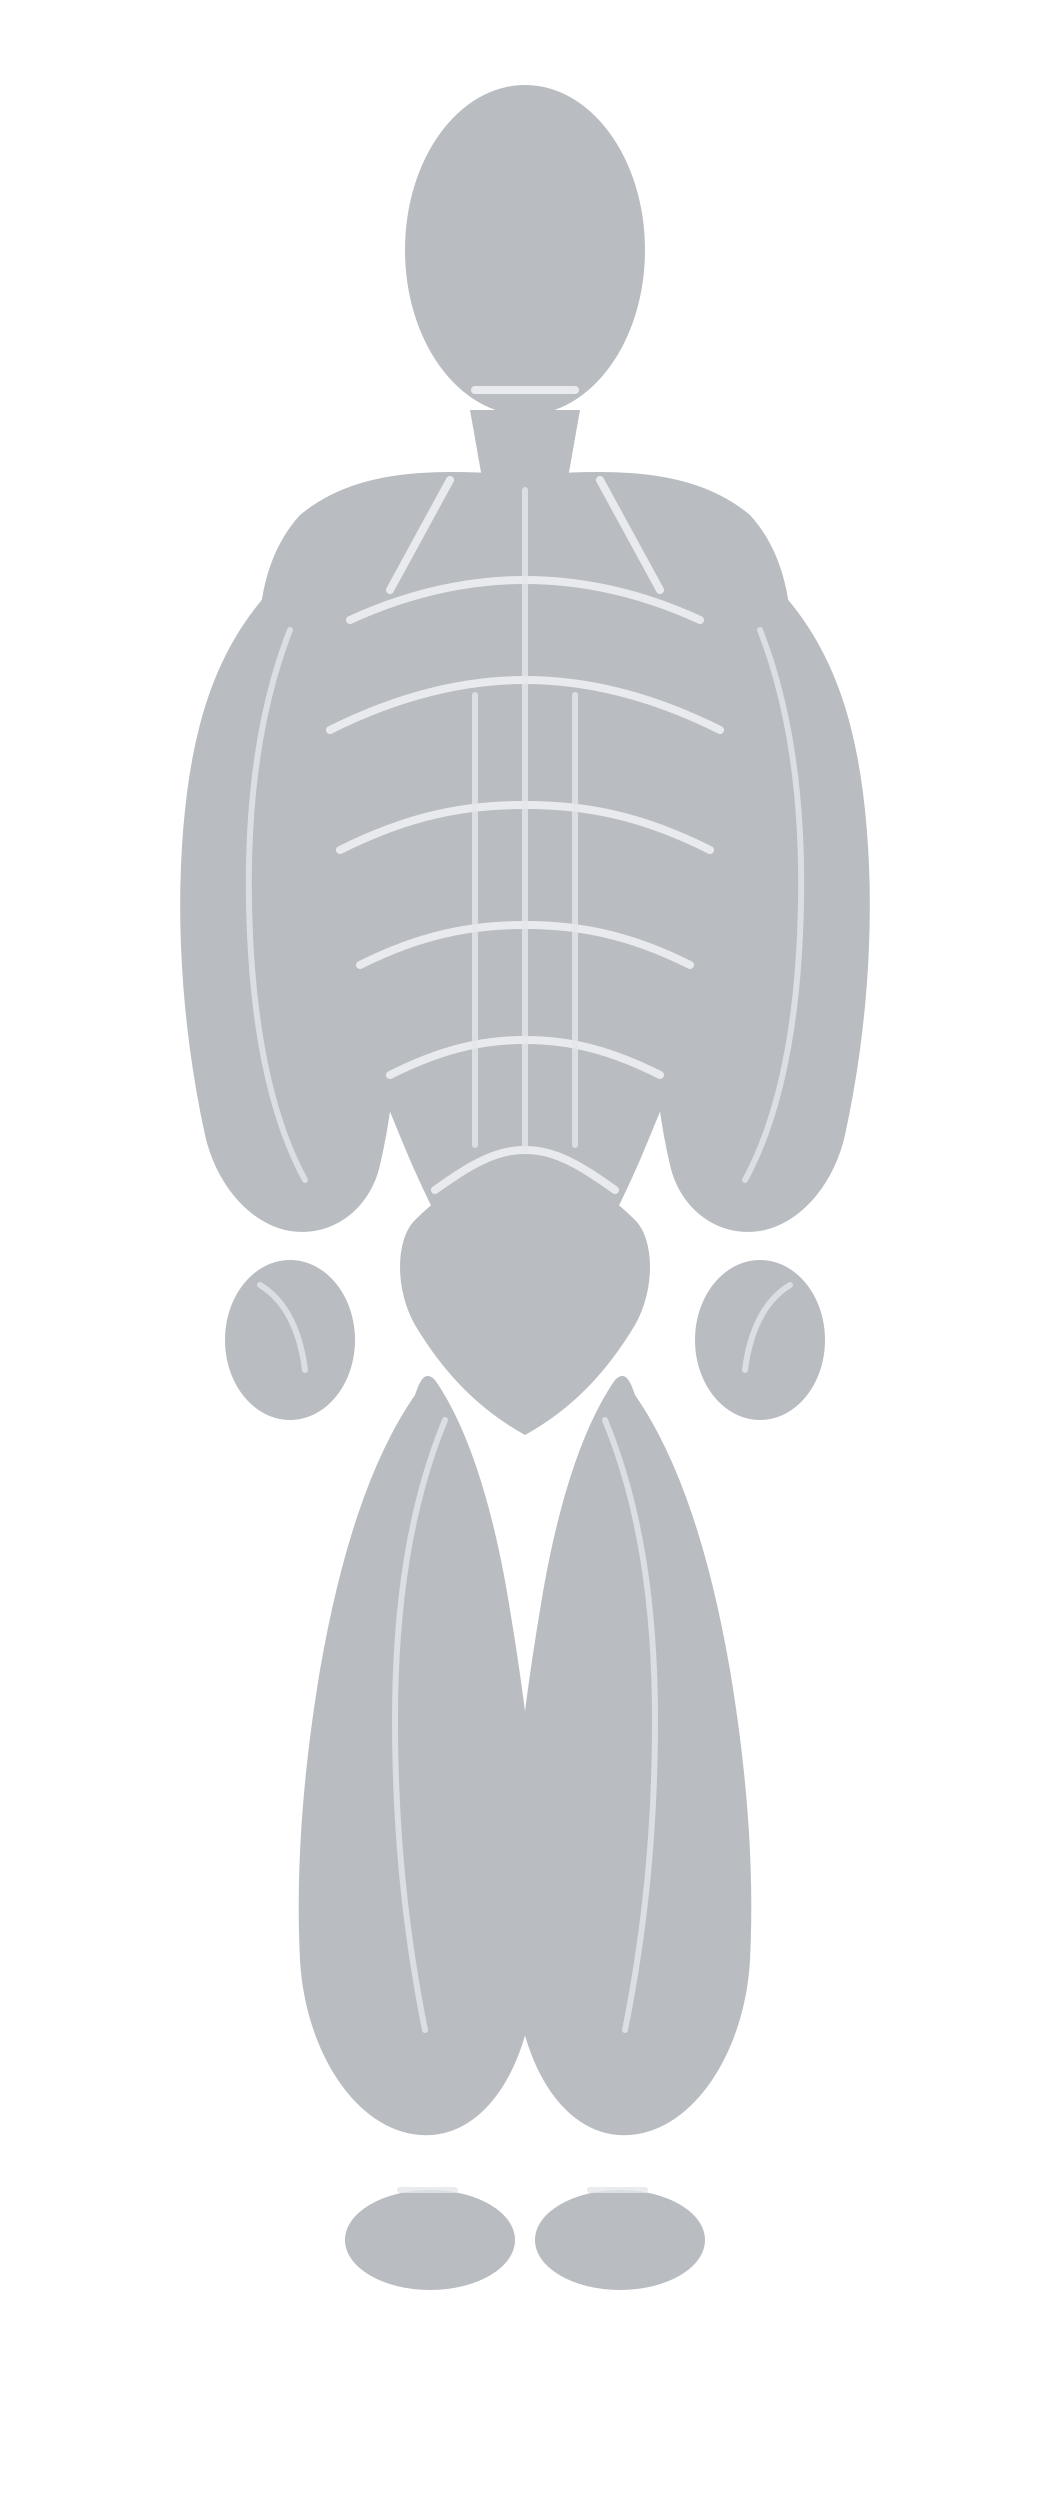
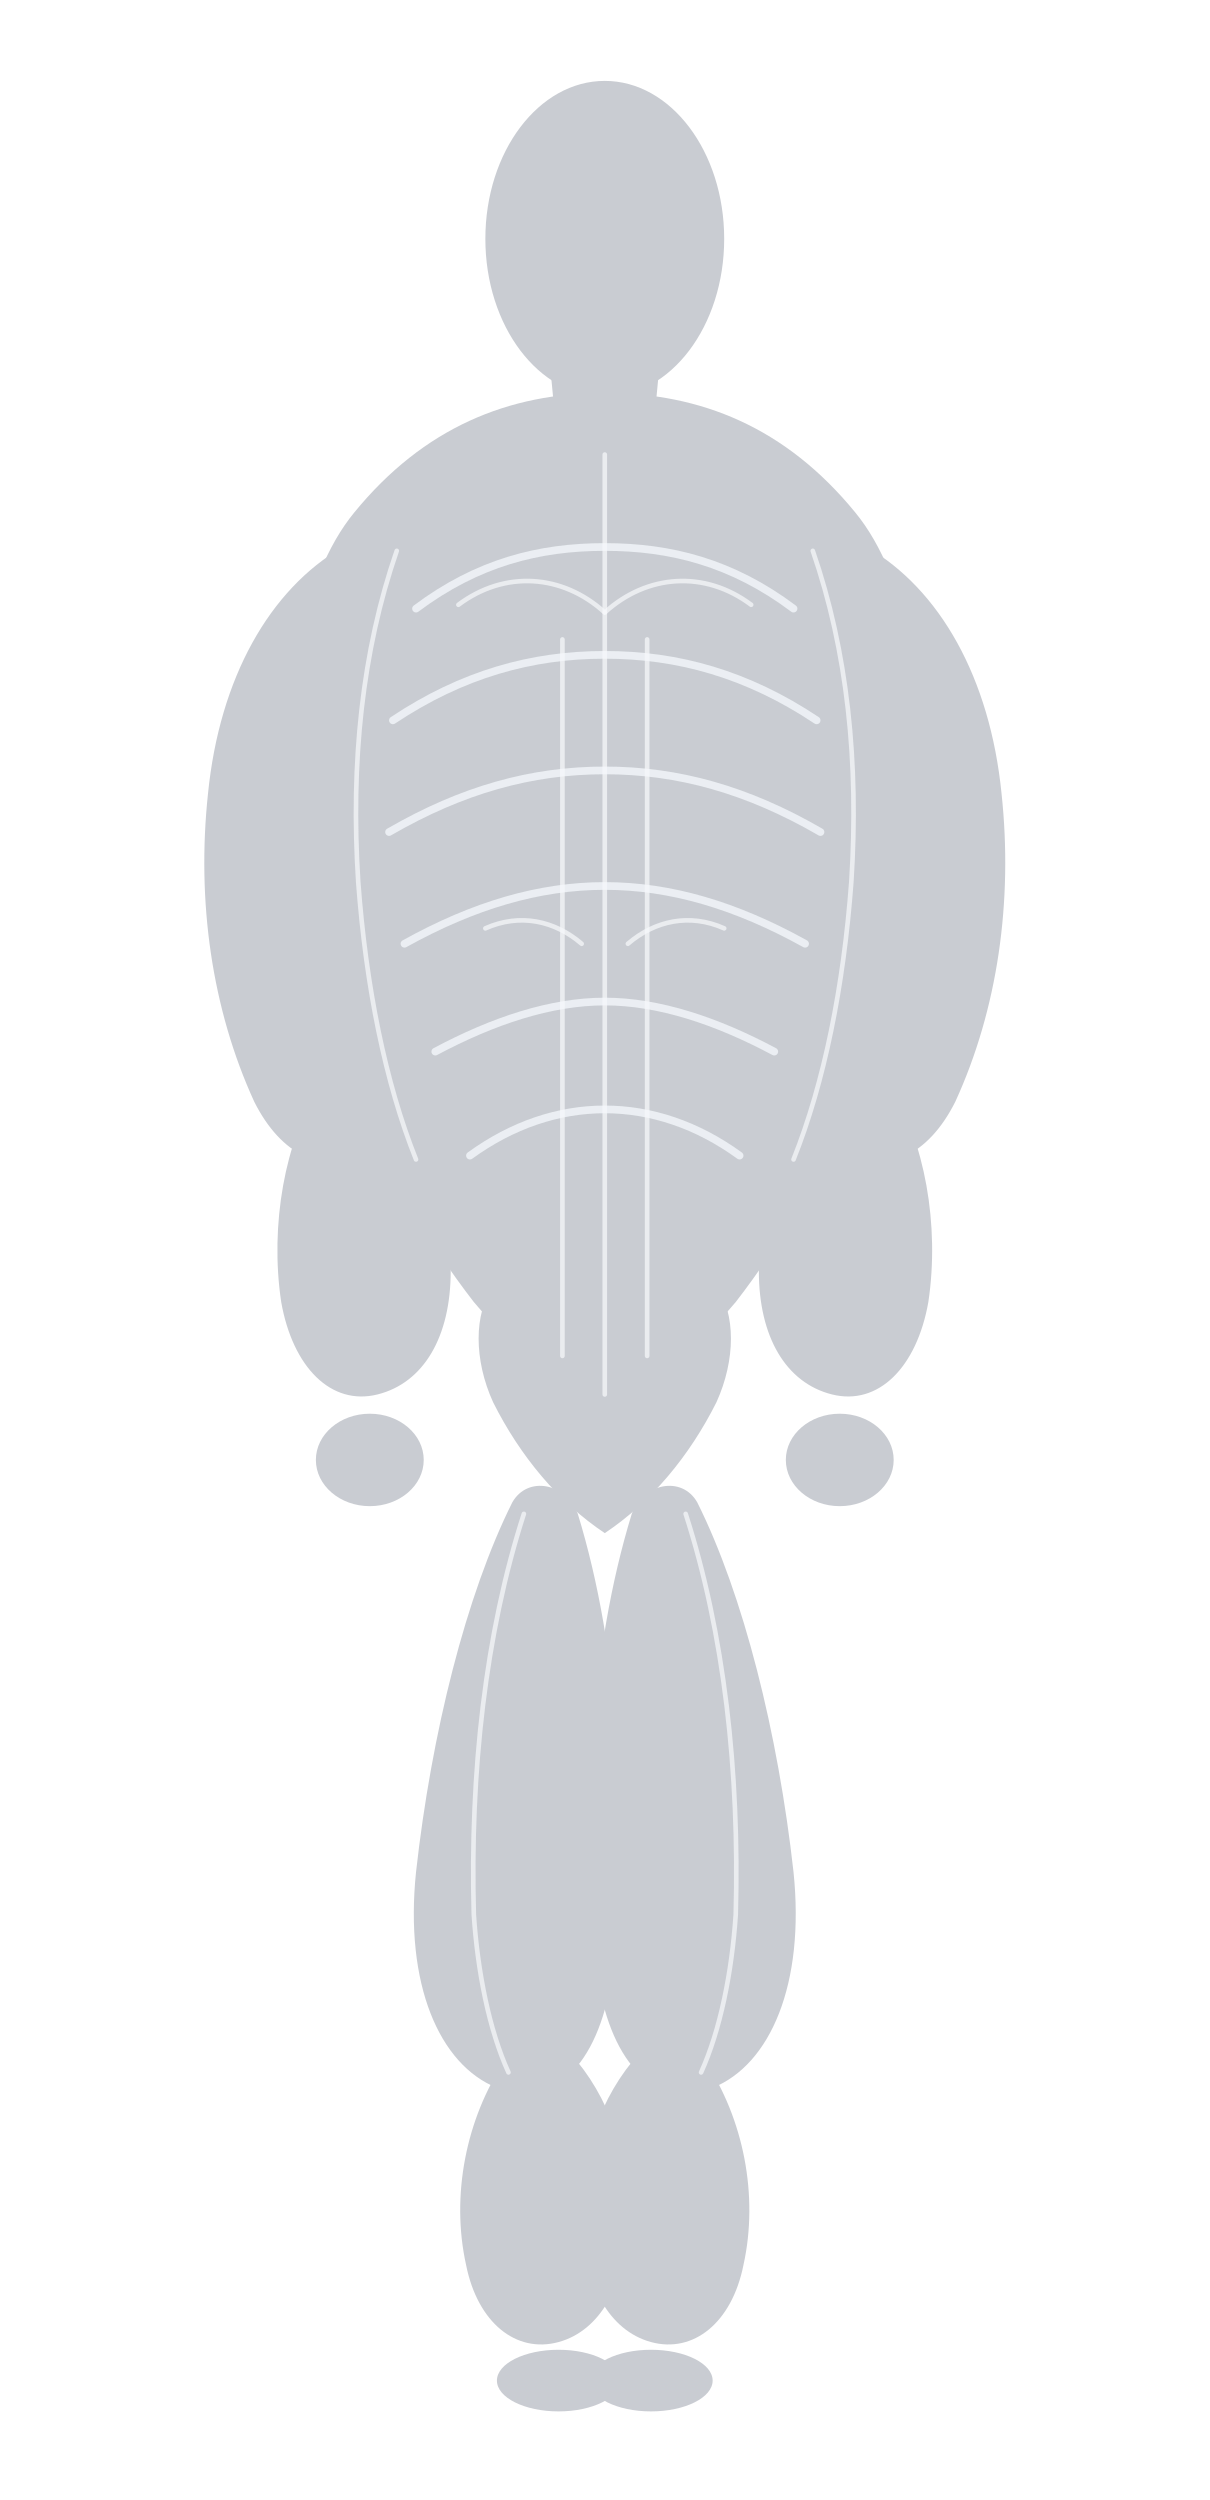
- <svg xmlns="http://www.w3.org/2000/svg" viewBox="0 0 210 500">
+ <svg xmlns="http://www.w3.org/2000/svg" viewBox="0 0 314 649" role="img" aria-label="Hydra body map silhouette">
  <defs>
    <style>
-       .body { fill: #b9bcc1; }
-       .line { stroke: #eef0f2; stroke-width: 1.6; fill: none; stroke-linecap: round; stroke-linejoin: round; opacity: 0.9; }
-       .sub { stroke: #e3e6ea; stroke-width: 1.2; fill: none; stroke-linecap: round; stroke-linejoin: round; opacity: 0.8; }
+       .base { fill: #c9ccd2; }
+       .line { stroke: #eef2f6; stroke-width: 2; fill: none; stroke-linecap: round; stroke-linejoin: round; opacity: 0.9; }
+       .sub { stroke: #f6f8fb; stroke-width: 1.2; fill: none; stroke-linecap: round; stroke-linejoin: round; opacity: 0.72; }
    </style>
  </defs>
-   <ellipse class="body" cx="105" cy="50" rx="24" ry="33" />
-   <path class="line" d="M95 78 L115 78" />
-   <path class="body" d="M94 82 L116 82 L113 99 L97 99 Z" />
-   <path class="body" d="M60 103 C72 93 89 94 105 95 C121 94 138 93 150 103 C160 114 160 132 155 153 C149 178 139 206 128 232 C121 248 114 260 105 267 C96 260 89 248 82 232 C71 206 61 178 55 153 C50 132 50 114 60 103 Z" />
-   <path class="body" d="M56 116 C44 128 39 143 37 162 C35 181 36 204 41 227 C43 236 49 244 57 246 C66 248 74 242 76 233 C80 216 80 198 79 180 C78 156 74 134 66 119 C63 114 59 113 56 116 Z" />
-   <ellipse class="body" cx="58" cy="268" rx="13" ry="16" />
-   <path class="body" d="M154 116 C166 128 171 143 173 162 C175 181 174 204 169 227 C167 236 161 244 153 246 C144 248 136 242 134 233 C130 216 130 198 131 180 C132 156 136 134 144 119 C147 114 151 113 154 116 Z" />
-   <ellipse class="body" cx="152" cy="268" rx="13" ry="16" />
-   <path class="body" d="M83 244 C90 237 97 234 105 234 C113 234 120 237 127 244 C131 248 131 258 127 265 C121 275 114 282 105 287 C96 282 89 275 83 265 C79 258 79 248 83 244 Z" />
-   <path class="body" d="M83 279 C74 292 68 311 64 334 C61 352 59 372 60 392 C61 410 71 426 84 427 C97 428 106 413 107 395 C109 372 106 346 102 322 C99 303 94 286 87 276 C85 274 84 276 83 279 Z" />
-   <ellipse class="body" cx="86" cy="448" rx="17" ry="10" />
-   <path class="body" d="M127 279 C136 292 142 311 146 334 C149 352 151 372 150 392 C149 410 139 426 126 427 C113 428 104 413 103 395 C101 372 104 346 108 322 C111 303 116 286 123 276 C125 274 126 276 127 279 Z" />
-   <ellipse class="body" cx="124" cy="448" rx="17" ry="10" />
-   <path class="line" d="M70 124 C83 118 95 116 105 116 C115 116 127 118 140 124" />
-   <path class="line" d="M66 146 C80 139 93 136 105 136 C117 136 130 139 144 146" />
-   <path class="line" d="M68 170 C82 163 93 161 105 161 C117 161 128 163 142 170" />
-   <path class="line" d="M72 193 C84 187 94 185 105 185 C116 185 126 187 138 193" />
-   <path class="line" d="M78 215 C88 210 96 208 105 208 C114 208 122 210 132 215" />
-   <path class="line" d="M87 238 C94 233 99 230 105 230 C111 230 116 233 123 238" />
-   <path class="line" d="M90 96 L78 118" />
-   <path class="line" d="M120 96 L132 118" />
-   <path class="sub" d="M105 98 L105 230" />
-   <path class="sub" d="M95 139 L95 229" />
-   <path class="sub" d="M115 139 L115 229" />
-   <path class="sub" d="M58 126 C51 144 49 165 50 187 C51 209 55 225 61 236" />
-   <path class="sub" d="M152 126 C159 144 161 165 160 187 C159 209 155 225 149 236" />
-   <path class="sub" d="M52 257 C57 260 60 266 61 274" />
-   <path class="sub" d="M158 257 C153 260 150 266 149 274" />
-   <path class="sub" d="M89 284 C82 301 79 321 79 344 C79 366 81 386 85 406" />
-   <path class="sub" d="M121 284 C128 301 131 321 131 344 C131 366 129 386 125 406" />
-   <path class="sub" d="M80 438 L91 438" />
-   <path class="sub" d="M118 438 L129 438" />
+   <ellipse class="base" cx="157" cy="62" rx="31" ry="41" />
+   <path class="base" d="M143 97 L171 97 L169 118 L145 118 Z" />
+   <path class="base" d="M92 133 C110 111 132 102 157 102 C182 102 204 111 222 133 C236 150 242 183 238 219 C232 267 215 307 191 338 C181 350 170 357 157 360 C144 357 133 350 123 338 C99 307 82 267 76 219 C72 183 78 150 92 133 Z" />
+   <path class="base" d="M89 142 C70 153 57 176 54 206 C51 234 55 262 66 286 C73 300 84 305 95 300 C106 295 113 282 116 259 C120 229 118 192 111 161 C108 149 99 140 89 142 Z" />
+   <path class="base" d="M225 142 C244 153 257 176 260 206 C263 234 259 262 248 286 C241 300 230 305 219 300 C208 295 201 282 198 259 C194 229 196 192 203 161 C206 149 215 140 225 142 Z" />
+   <path class="base" d="M83 282 C74 296 70 318 73 338 C76 355 86 365 98 362 C110 359 117 347 117 330 C117 312 110 295 98 281 C94 276 86 277 83 282 Z" />
+   <path class="base" d="M231 282 C240 296 244 318 241 338 C238 355 228 365 216 362 C204 359 197 347 197 330 C197 312 204 295 216 281 C220 276 228 277 231 282 Z" />
+   <ellipse class="base" cx="96" cy="379" rx="14" ry="12" />
+   <ellipse class="base" cx="218" cy="379" rx="14" ry="12" />
+   <path class="base" d="M128 334 C136 324 146 318 157 318 C168 318 178 324 186 334 C191 341 191 353 186 364 C179 378 169 390 157 398 C145 390 135 378 128 364 C123 353 123 341 128 334 Z" />
+   <path class="base" d="M133 390 C121 414 112 450 108 486 C105 515 114 536 129 542 C145 548 156 534 159 512 C163 471 161 429 150 393 C147 385 137 383 133 390 Z" />
+   <path class="base" d="M181 390 C193 414 202 450 206 486 C209 515 200 536 185 542 C169 548 158 534 155 512 C151 471 153 429 164 393 C167 385 177 383 181 390 Z" />
+   <path class="base" d="M131 535 C121 550 117 570 121 588 C124 603 134 611 145 608 C156 605 162 593 163 579 C164 560 158 544 148 533 C143 527 135 528 131 535 Z" />
+   <path class="base" d="M183 535 C193 550 197 570 193 588 C190 603 180 611 169 608 C158 605 152 593 151 579 C150 560 156 544 166 533 C171 527 179 528 183 535 Z" />
+   <ellipse class="base" cx="145" cy="618" rx="16" ry="8" />
+   <ellipse class="base" cx="169" cy="618" rx="16" ry="8" />
+   <path class="line" d="M108 158 C124 146 140 142 157 142 C174 142 190 146 206 158" />
+   <path class="line" d="M102 187 C120 175 138 170 157 170 C176 170 194 175 212 187" />
+   <path class="line" d="M101 216 C120 205 138 200 157 200 C176 200 194 205 213 216" />
+   <path class="line" d="M105 245 C123 235 140 230 157 230 C174 230 191 235 209 245" />
+   <path class="line" d="M113 273 C128 265 143 260 157 260 C171 260 186 265 201 273" />
+   <path class="line" d="M122 300 C133 292 145 288 157 288 C169 288 181 292 192 300" />
+   <path class="sub" d="M157 118 L157 362" />
+   <path class="sub" d="M146 166 L146 352" />
+   <path class="sub" d="M168 166 L168 352" />
+   <path class="sub" d="M103 143 C94 169 91 198 93 229 C95 256 100 281 108 301" />
+   <path class="sub" d="M211 143 C220 169 223 198 221 229 C219 256 214 281 206 301" />
+   <path class="sub" d="M136 393 C126 424 122 460 123 497 C124 512 127 527 132 538" />
+   <path class="sub" d="M178 393 C188 424 192 460 191 497 C190 512 187 527 182 538" />
+   <path class="sub" d="M157 159 C146 149 131 148 119 157" />
+   <path class="sub" d="M157 159 C168 149 183 148 195 157" />
+   <path class="sub" d="M126 241 C135 237 144 239 151 245" />
+   <path class="sub" d="M188 241 C179 237 170 239 163 245" />
</svg>
